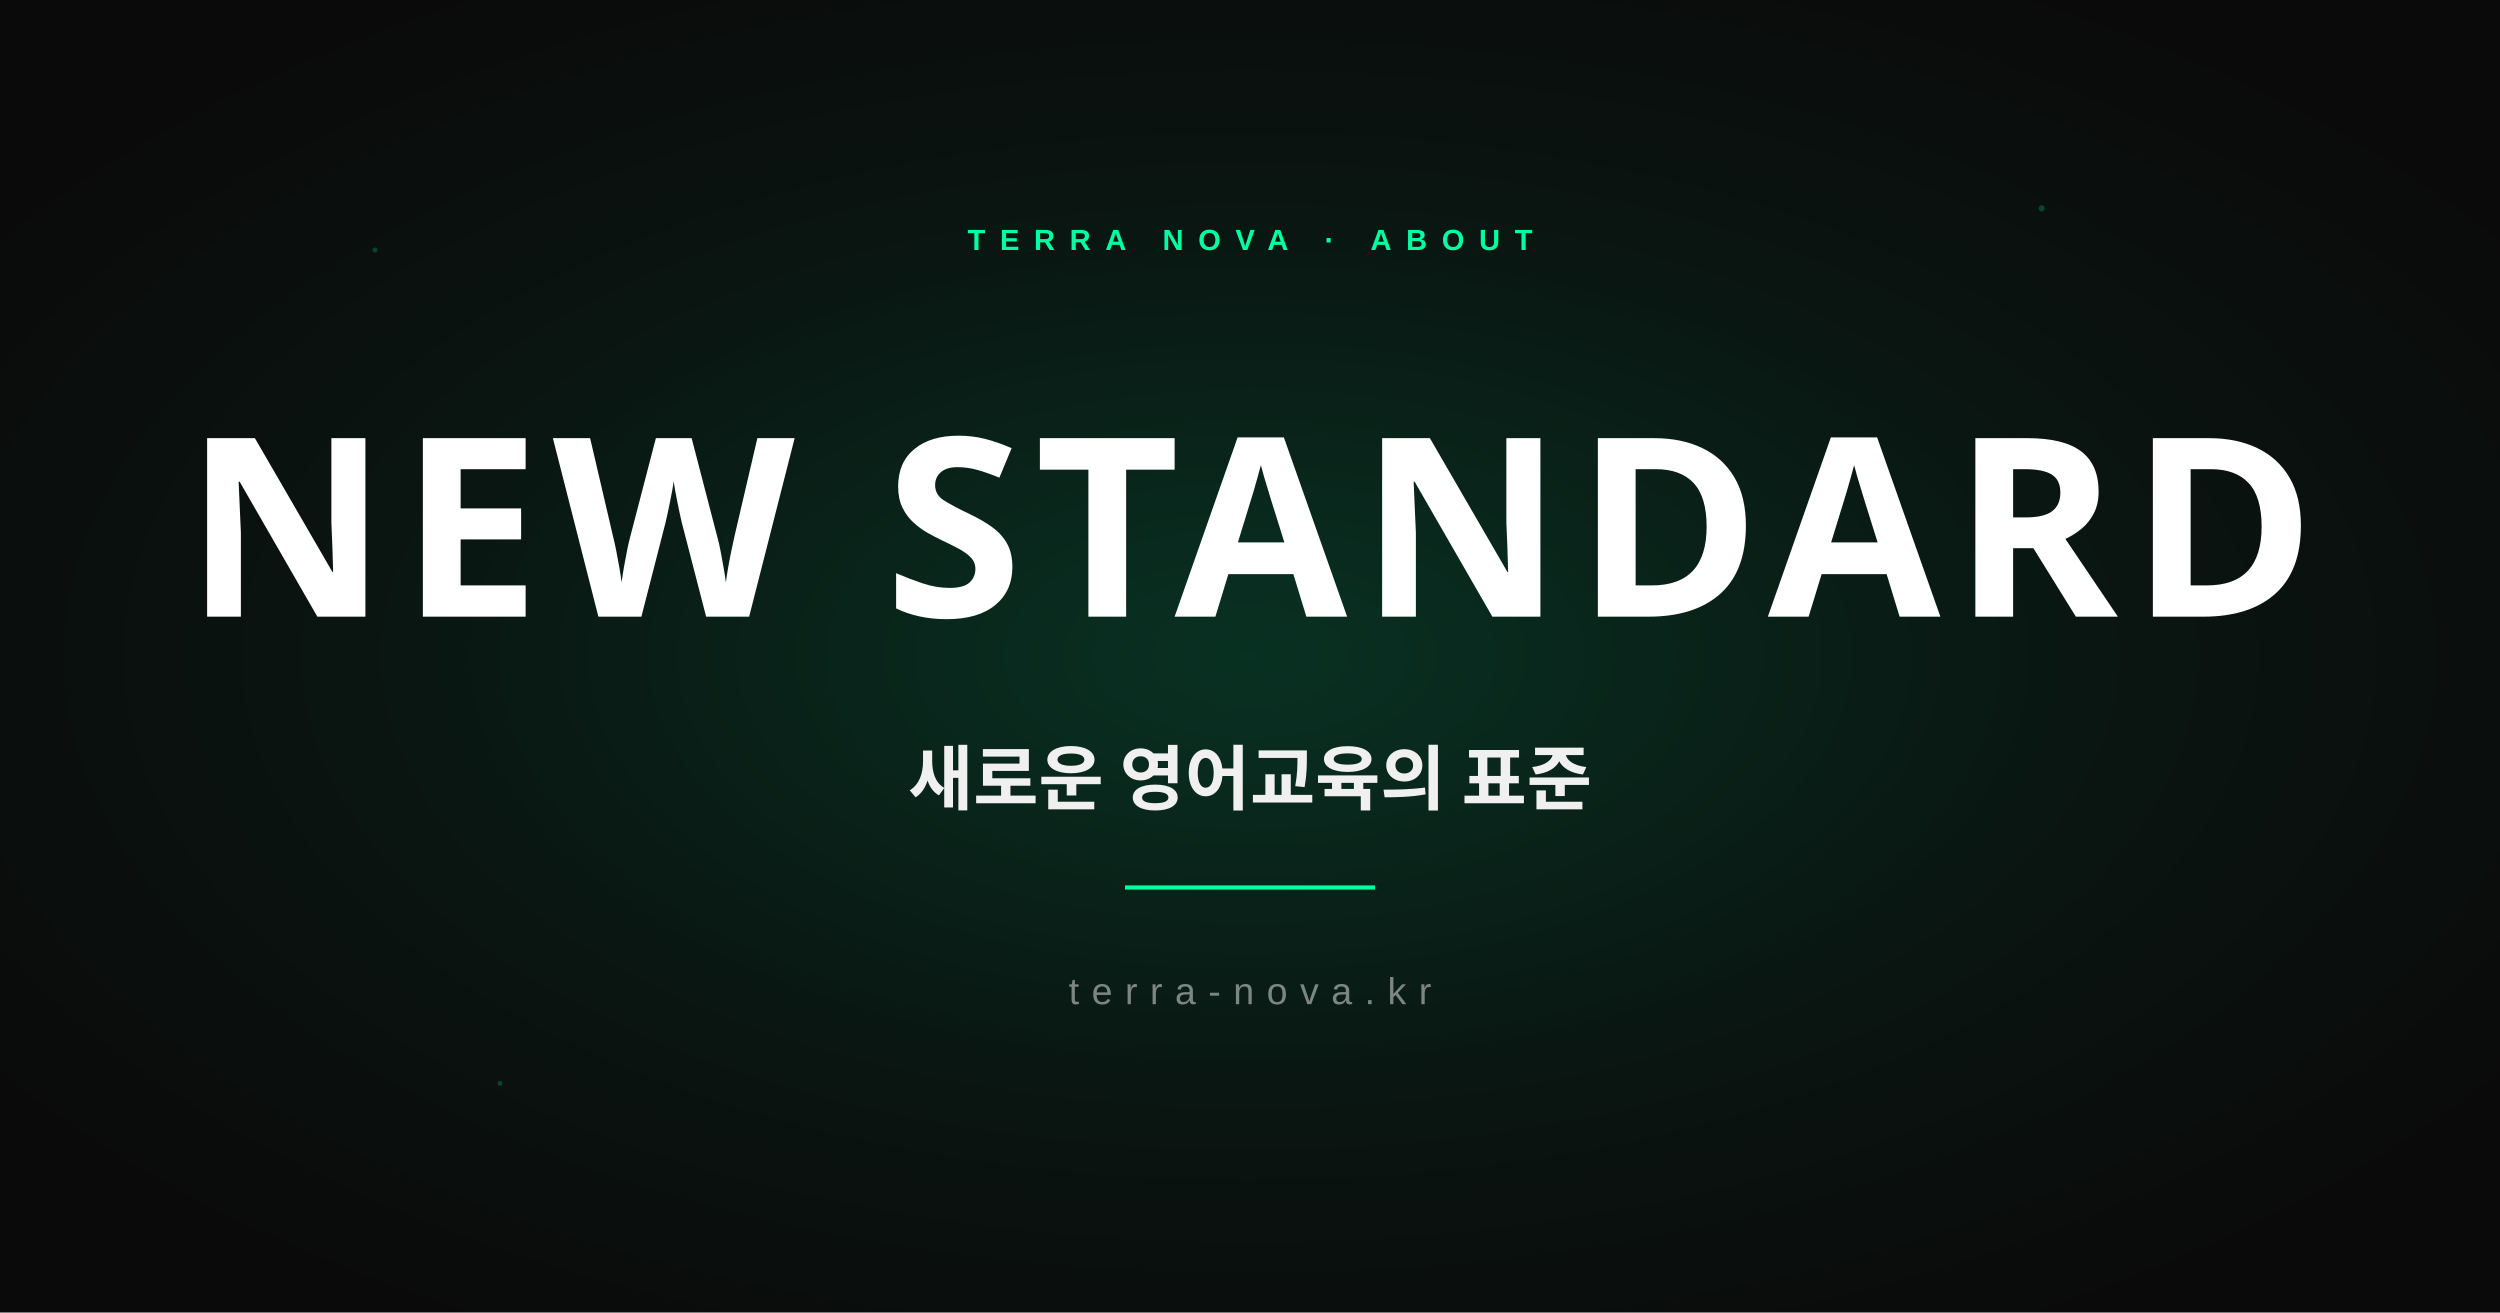
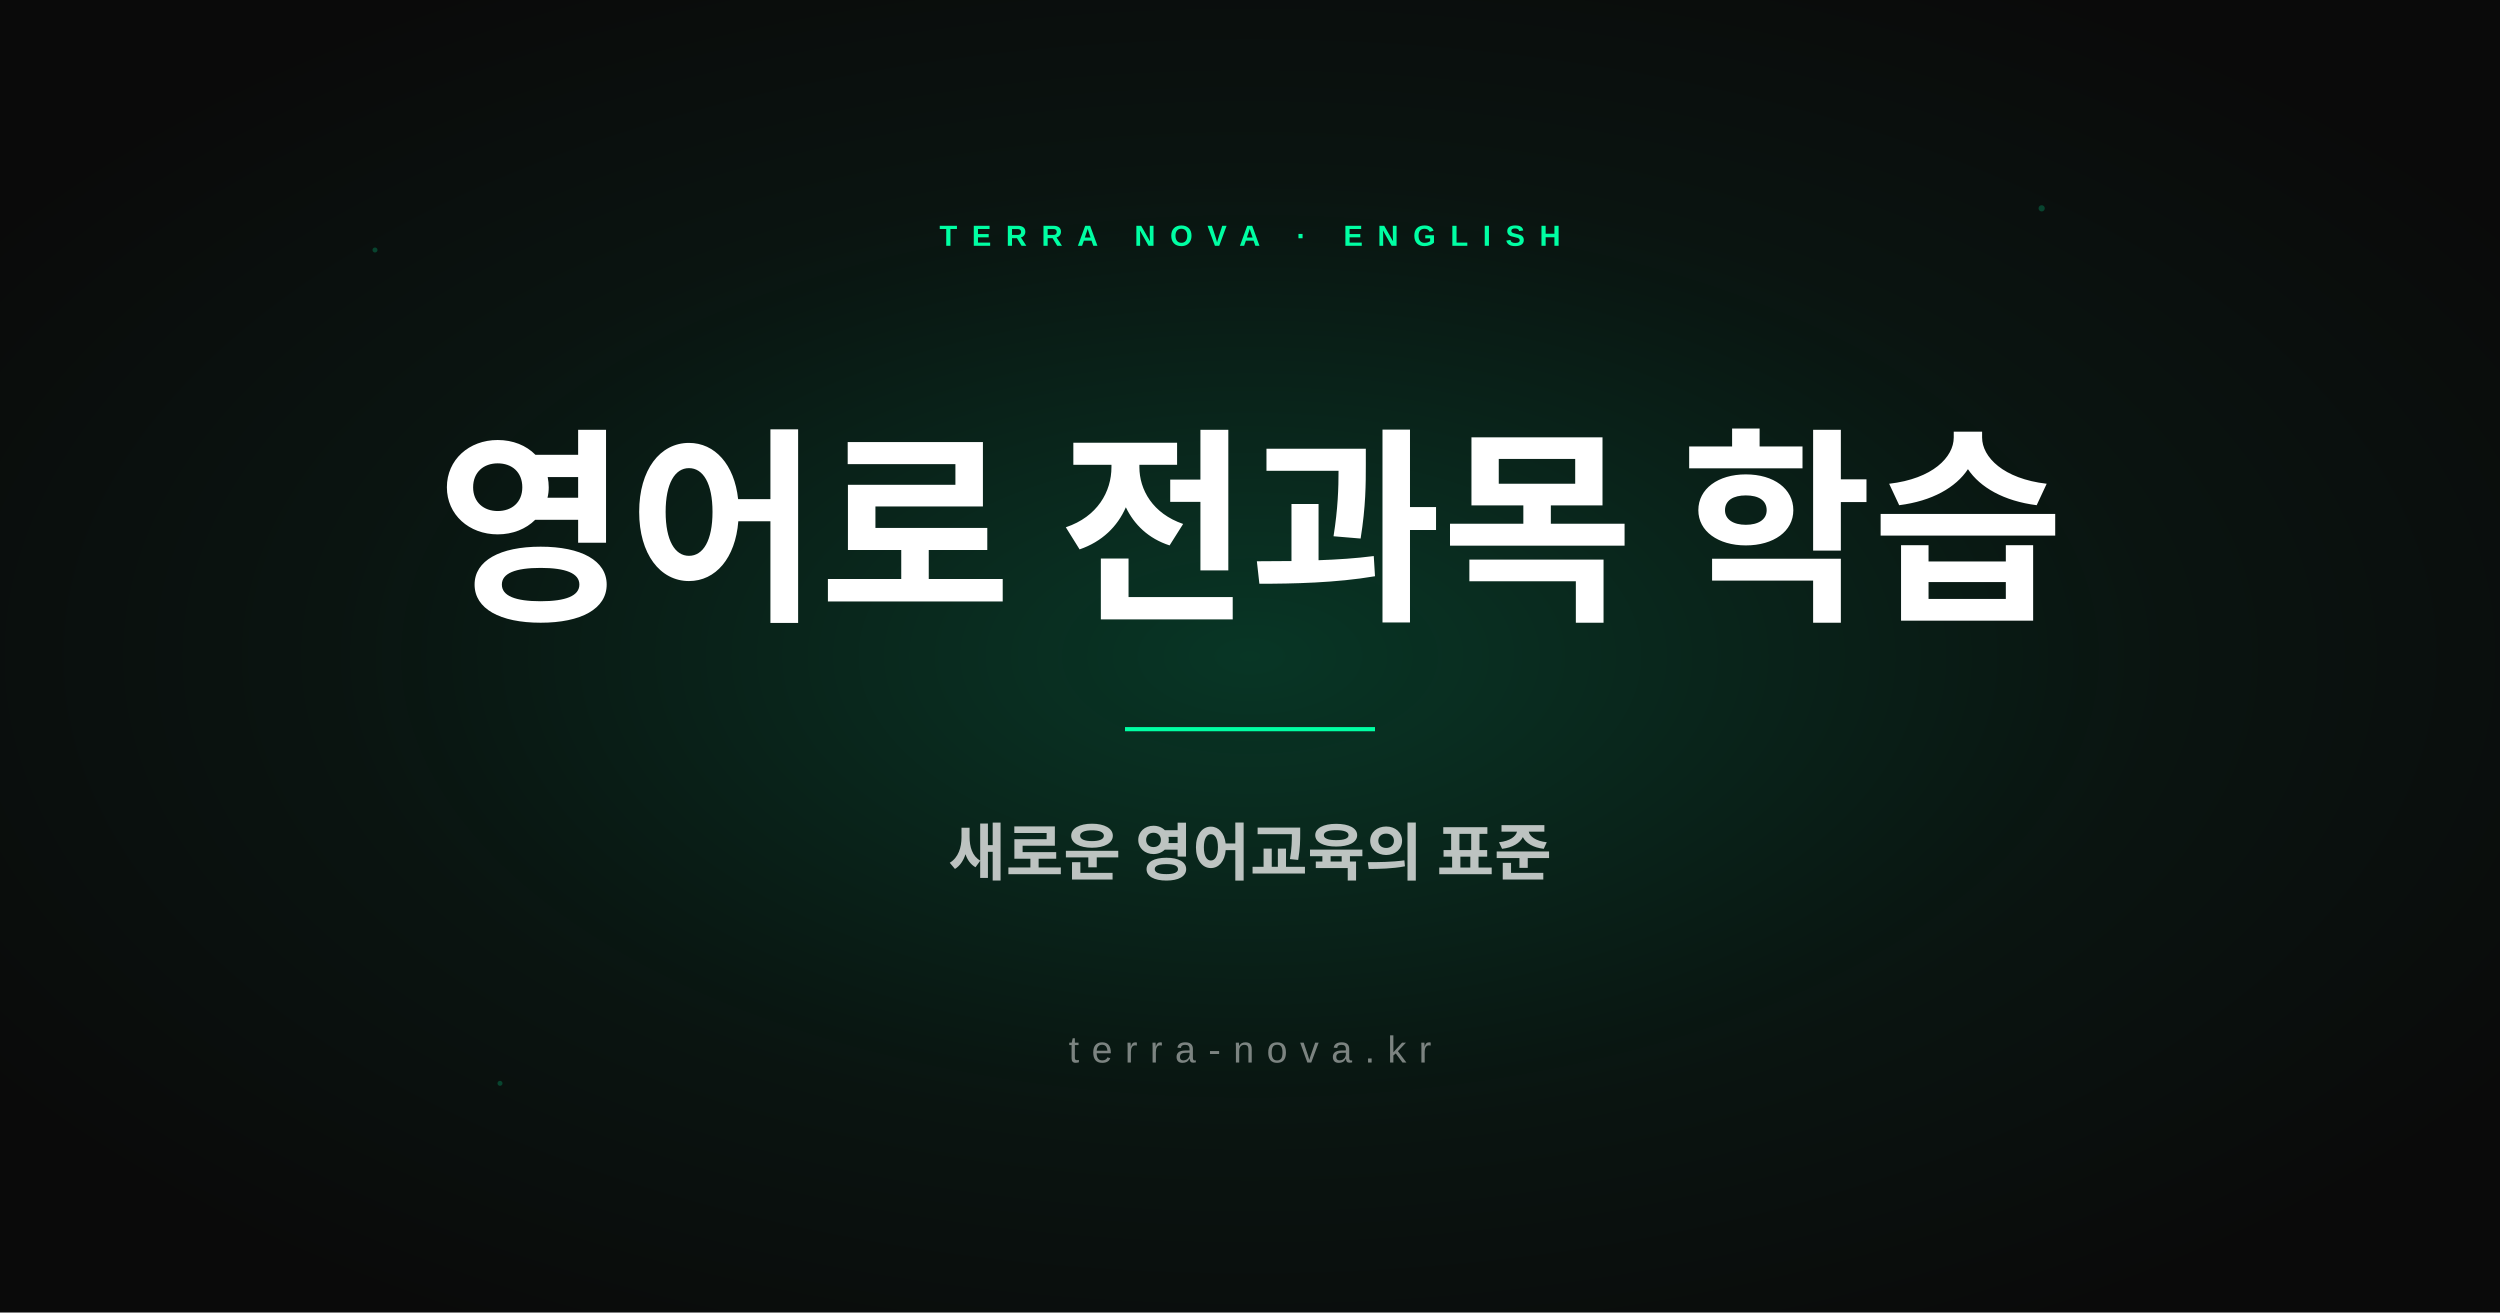
<svg xmlns="http://www.w3.org/2000/svg" viewBox="0 0 1200 630" width="1200" height="630" role="img" aria-label="Terra Nova about">
  <defs>
    <radialGradient id="halo" cx="50%" cy="50%" r="60%">
-       <stop offset="0%" stop-color="rgba(0,255,163,.16)" />
+       <stop offset="0%" stop-color="rgba(0,255,163,.18)" />
      <stop offset="60%" stop-color="rgba(0,255,163,.04)" />
      <stop offset="100%" stop-color="rgba(0,255,163,0)" />
    </radialGradient>
  </defs>
  <rect width="1200" height="630" fill="#0A0A0A" />
  <rect width="1200" height="630" fill="url(#halo)" />
  <g fill="#00FFA3" opacity=".22">
    <circle cx="180" cy="120" r="1.2" />
    <circle cx="980" cy="100" r="1.5" />
    <circle cx="240" cy="520" r="1.2" />
  </g>
-   <text x="600" y="120" text-anchor="middle" font-family="'Space Grotesk','Arial',sans-serif" font-weight="700" font-size="14" letter-spacing="7" fill="#00FFA3">TERRA NOVA · ABOUT</text>
-   <text x="600" y="296" text-anchor="middle" font-family="'Space Grotesk','Arial Black',sans-serif" font-weight="900" font-size="120" letter-spacing="6" fill="#FFFFFF">NEW STANDARD</text>
-   <text x="600" y="386" text-anchor="middle" font-family="'Pretendard','Noto Sans KR','Arial',sans-serif" font-weight="800" font-size="34" fill="#F0F0F0">새로운 영어교육의 표준</text>
-   <line x1="540" y1="426" x2="660" y2="426" stroke="#00FFA3" stroke-width="2" />
-   <text x="600" y="482" text-anchor="middle" font-family="'Space Grotesk','Arial',sans-serif" font-weight="500" font-size="18" letter-spacing="6" fill="rgba(240,240,240,.5)">terra-nova.kr</text>
+   <text x="600" y="118" text-anchor="middle" font-family="'Space Grotesk','Arial',sans-serif" font-weight="700" font-size="14" letter-spacing="7" fill="#00FFA3">TERRA NOVA · ENGLISH</text>
+   <text x="600" y="290" text-anchor="middle" font-family="'Pretendard','Noto Sans KR','Arial',sans-serif" font-weight="900" font-size="100" fill="#FFFFFF">영어로 전과목 학습</text>
+   <line x1="540" y1="350" x2="660" y2="350" stroke="#00FFA3" stroke-width="2" />
+   <text x="600" y="420" text-anchor="middle" font-family="'Pretendard','Noto Sans KR','Arial',sans-serif" font-weight="600" font-size="30" fill="rgba(240,240,240,.78)">새로운 영어교육의 표준</text>
+   <text x="600" y="510" text-anchor="middle" font-family="'Space Grotesk','Arial',sans-serif" font-weight="500" font-size="18" letter-spacing="6" fill="rgba(240,240,240,.5)">terra-nova.kr</text>
</svg>
